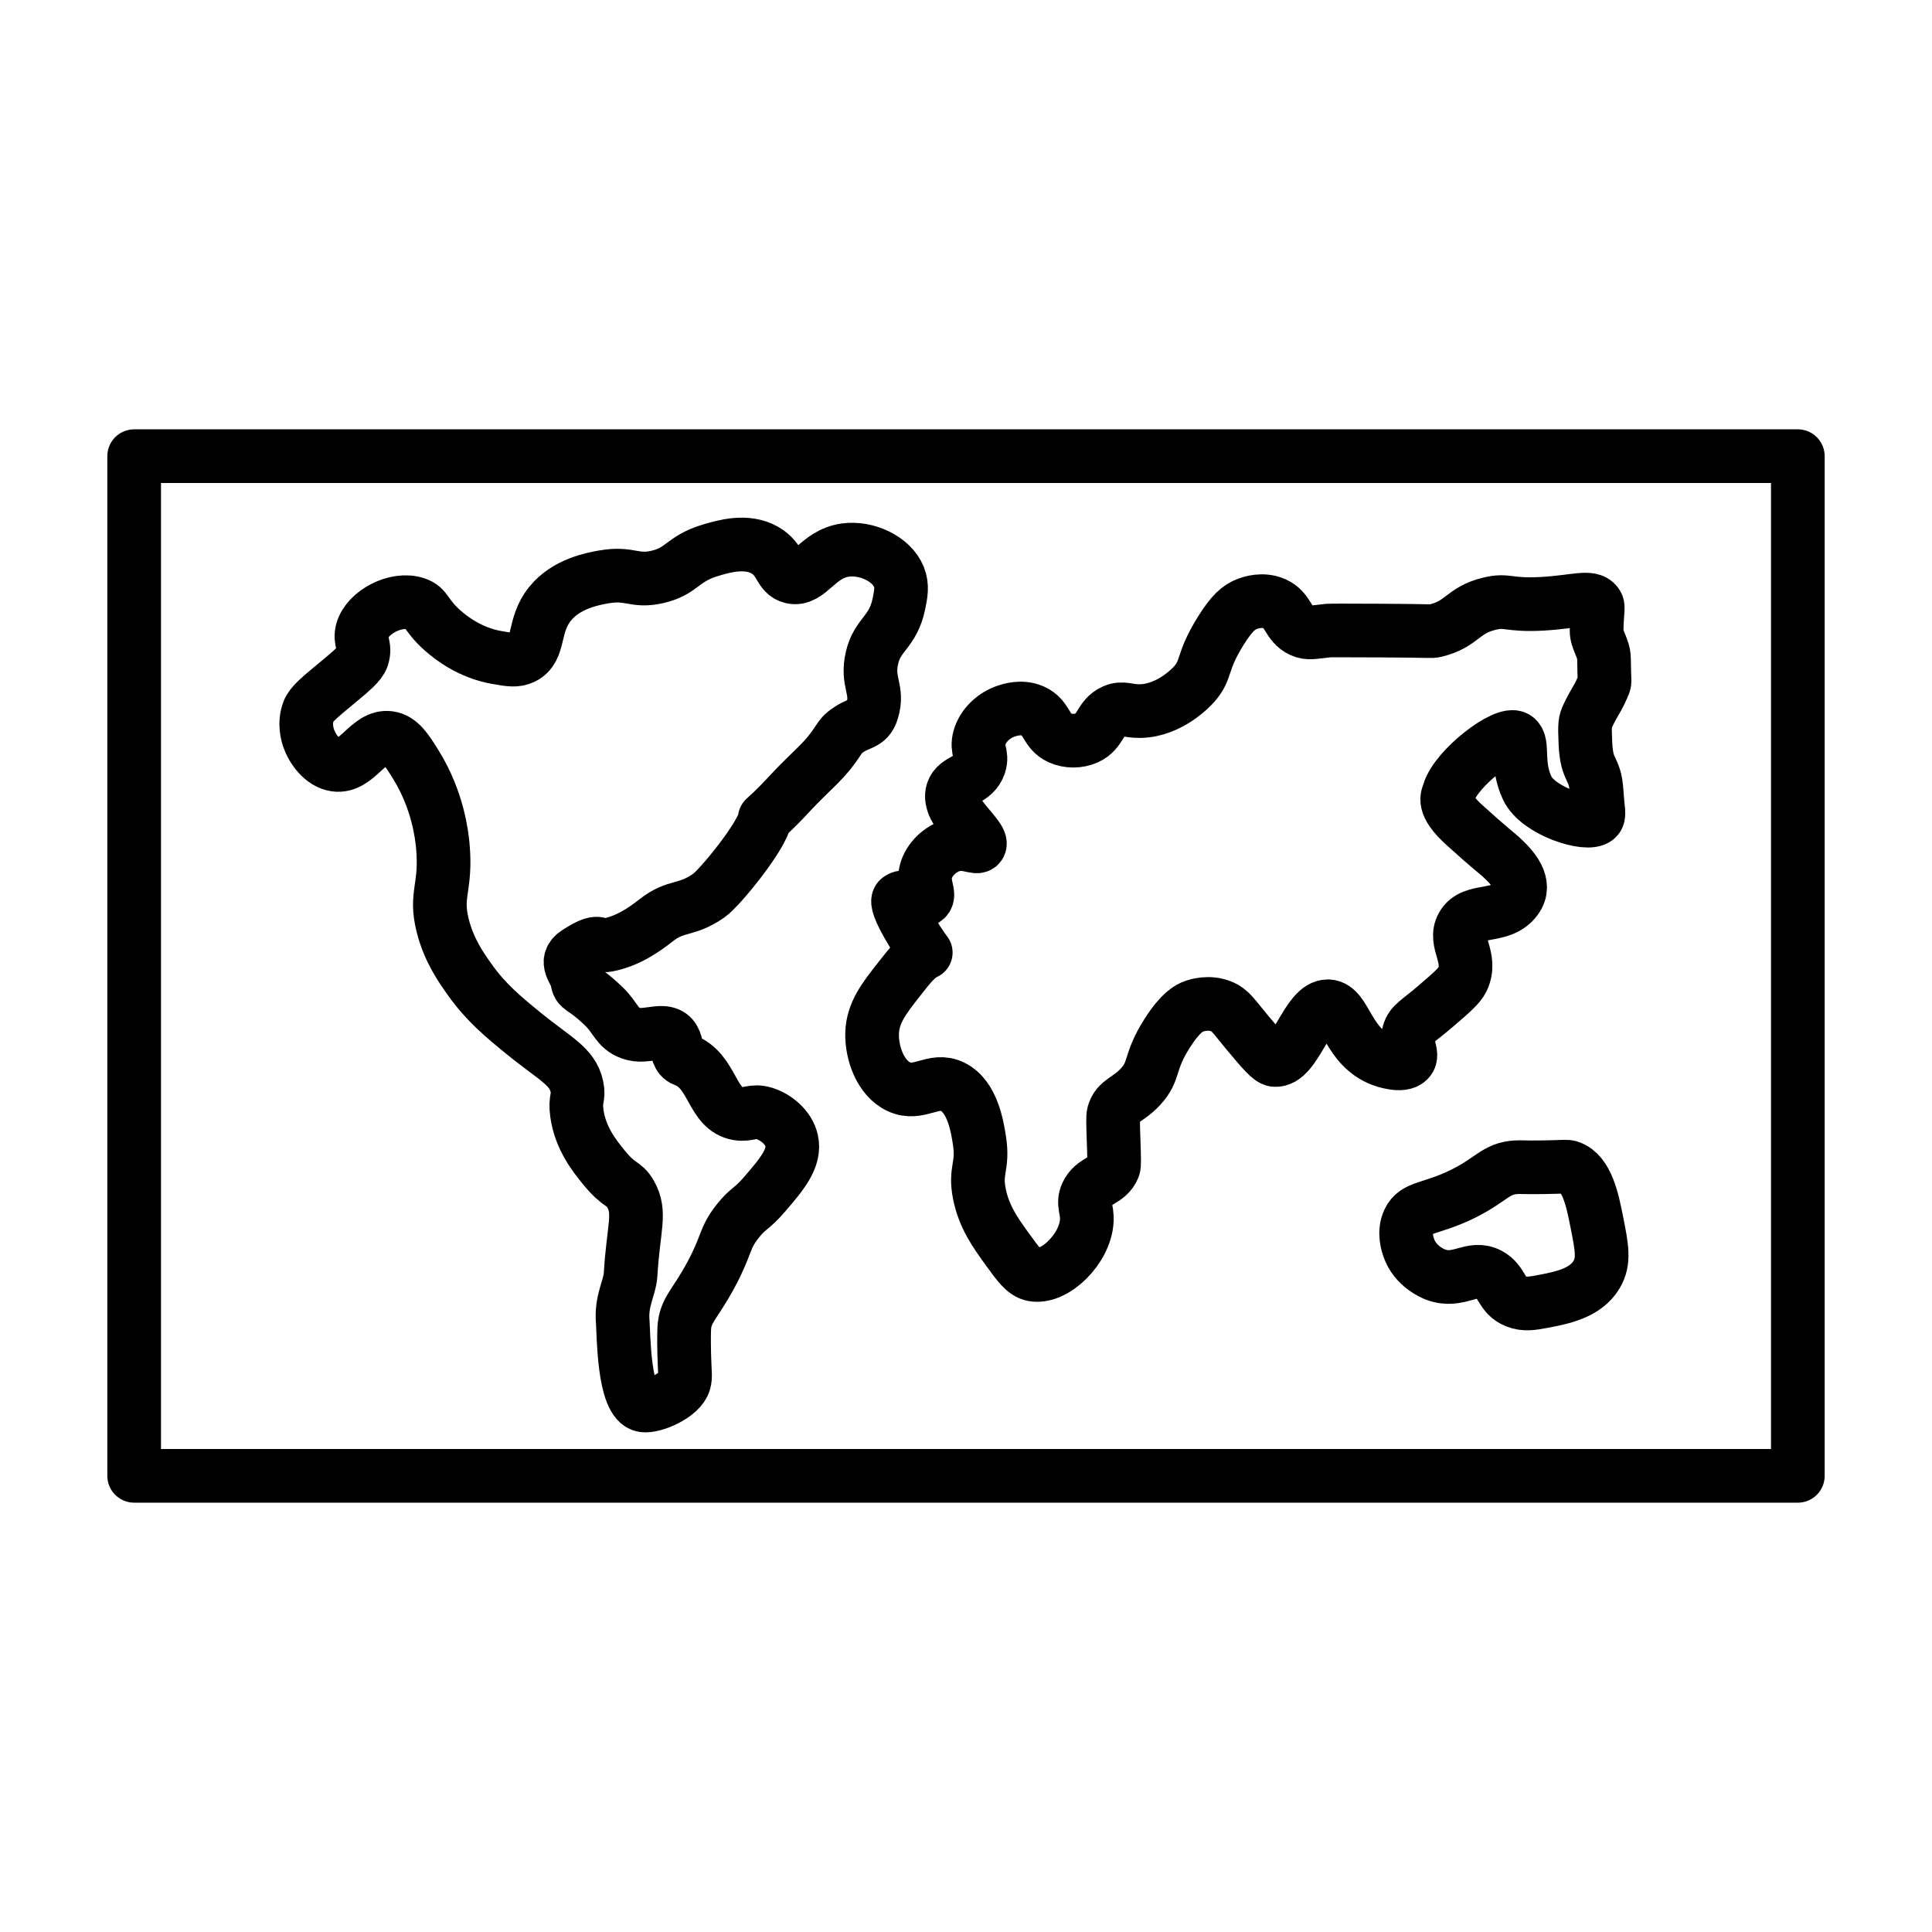
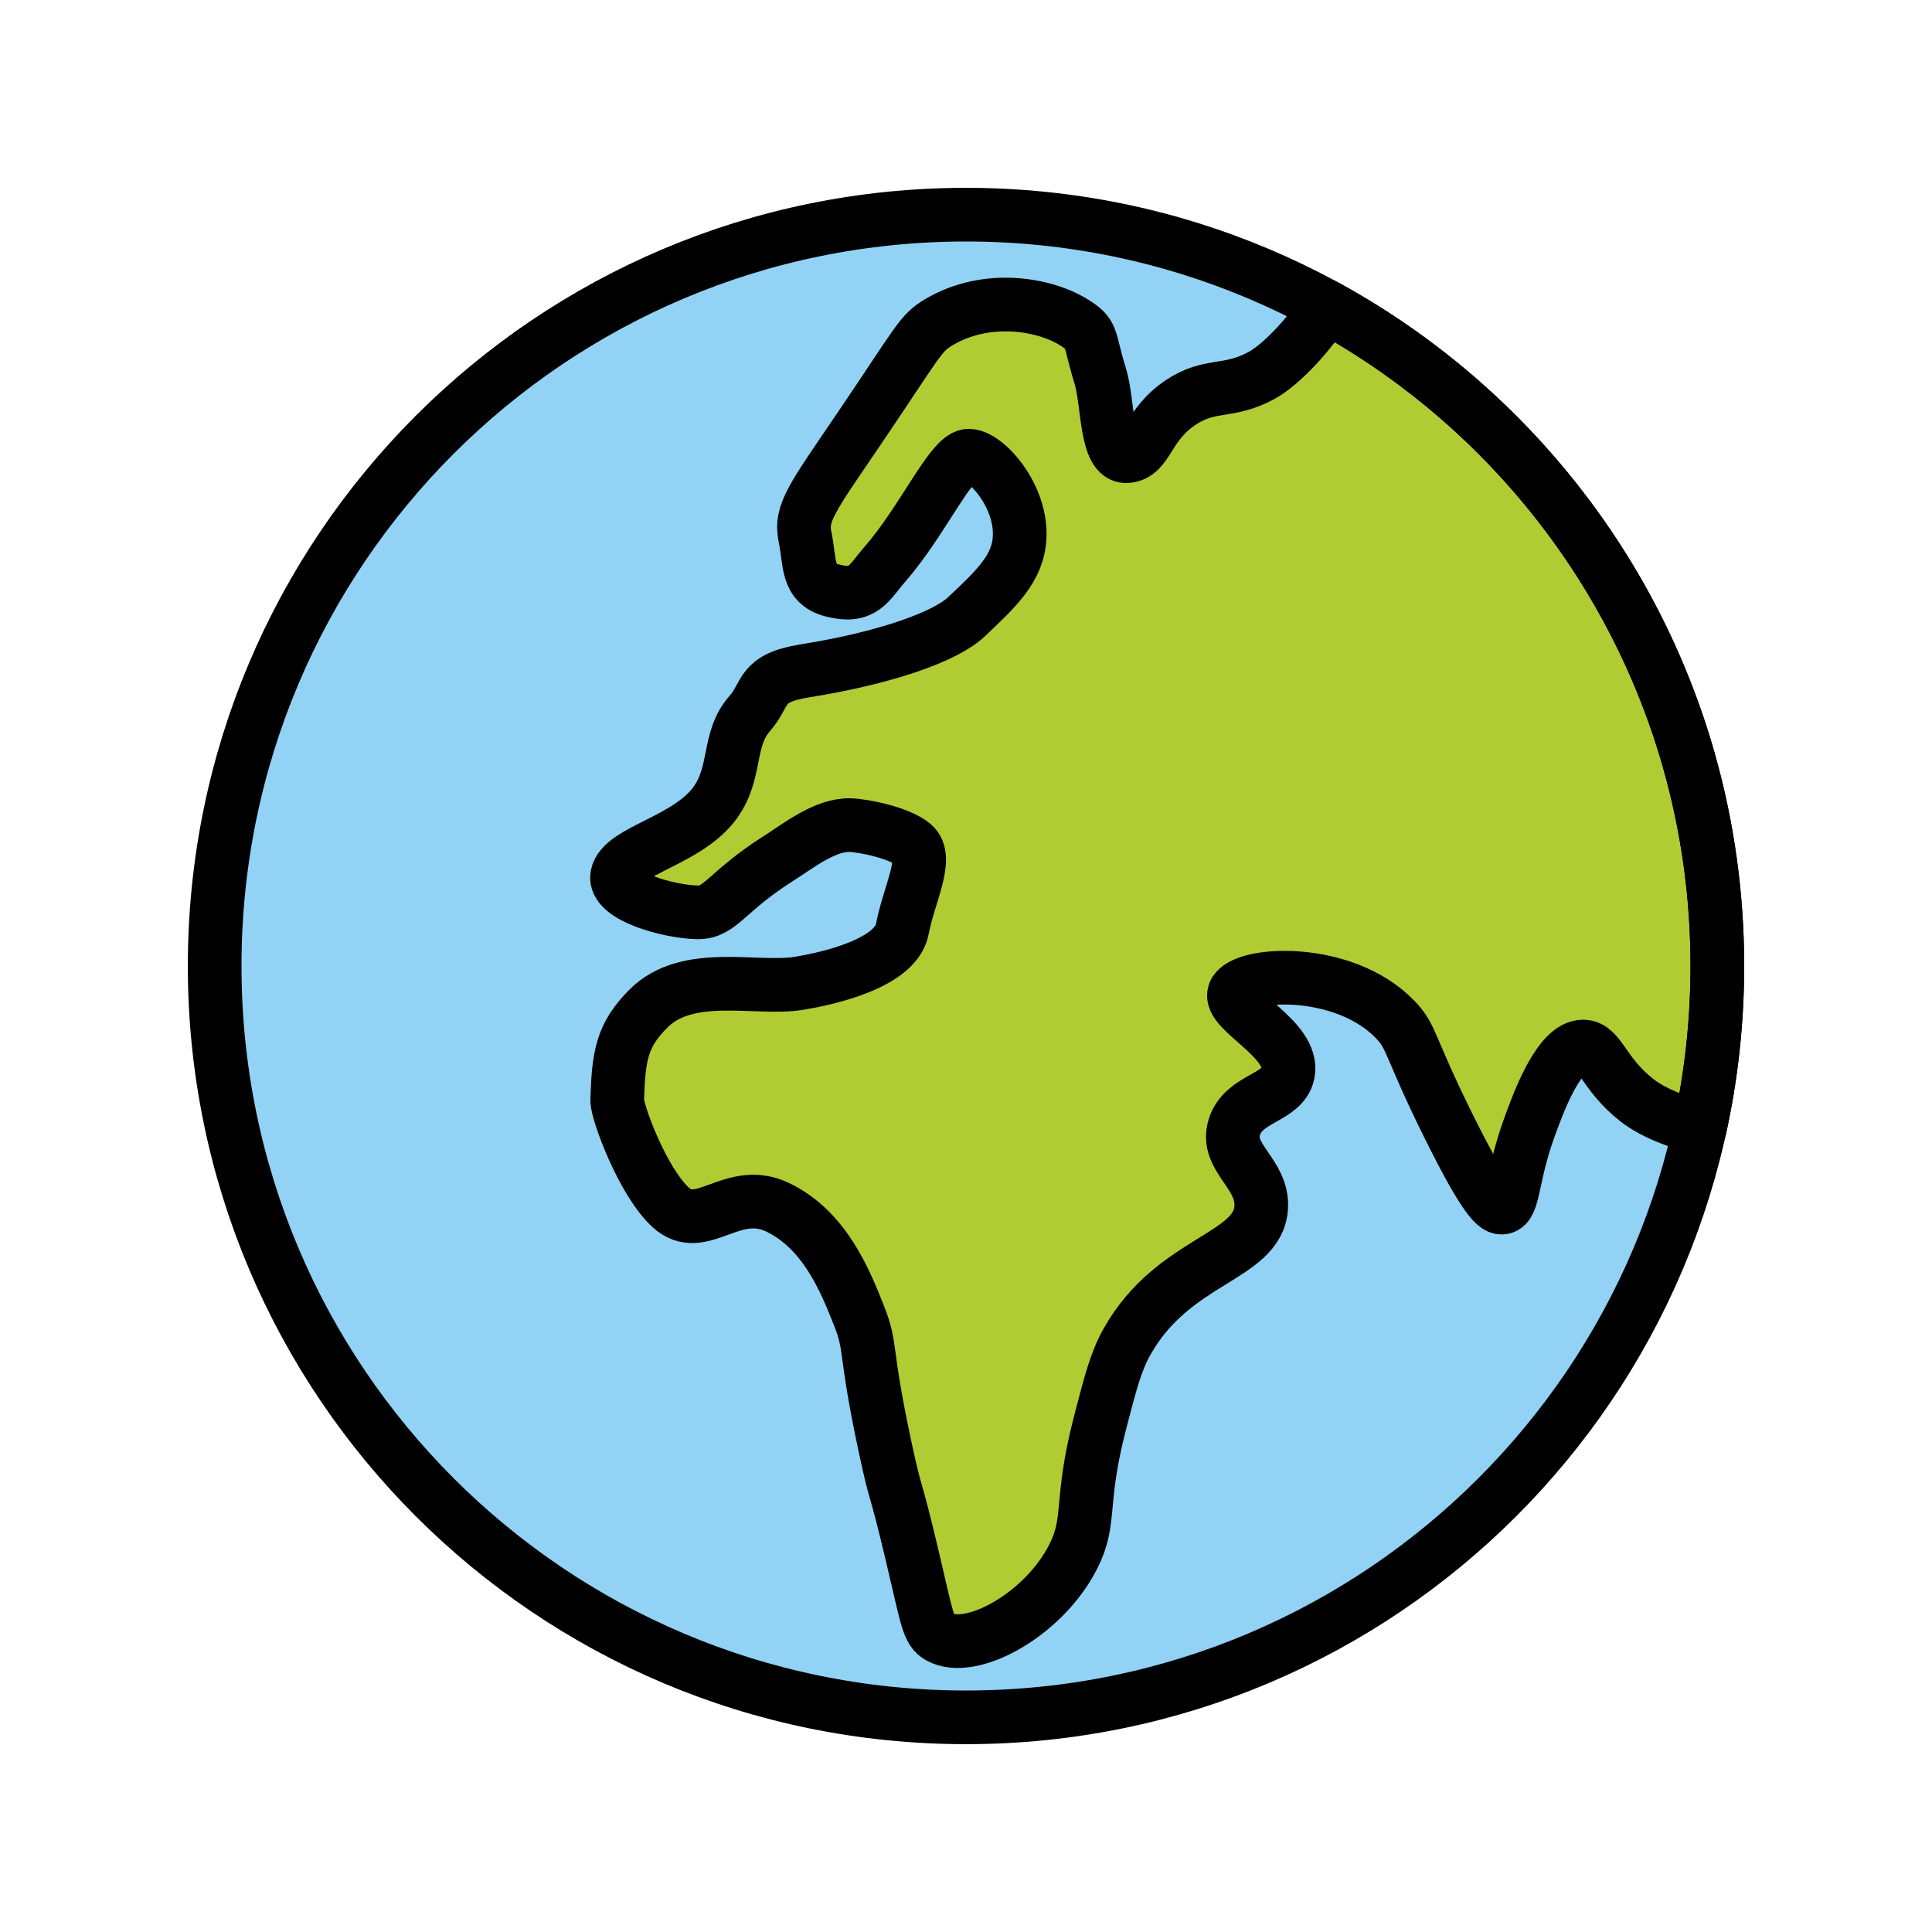
<svg xmlns="http://www.w3.org/2000/svg" id="emoji" viewBox="0 0 72 72">
+   <g id="color">
+     <circle cx="36" cy="36" r="28" fill="#92D3F5" stroke="none" stroke-linecap="round" stroke-linejoin="round" stroke-miterlimit="10" stroke-width="2" />
+     <path fill="#B1CC33" stroke="none" stroke-linecap="round" stroke-linejoin="round" stroke-miterlimit="10" stroke-width="2" d="M49.439,11.43C48.901,12.336,47.795,13.573,47,14c-1.245,0.669-1.904,0.267-3,1c-1.269,0.848-1.21,1.938-2,2 c-0.802,0.063-0.688-1.993-1-3c-0.452-1.458-0.231-1.527-1-2c-1.083-0.666-3.212-1.05-5,0 c-0.709,0.417-0.751,0.682-3,4c-1.71,2.522-2.188,3.109-2,4c0.199,0.942,0.043,1.747,1,2 c1.187,0.313,1.366-0.272,2-1c1.328-1.525,2.358-3.783,3-4c0.571-0.193,2.066,1.349,2,3c-0.046,1.165-0.852,1.922-2,3 c-0.742,0.697-2.875,1.5-6,2c-1.719,0.275-1.408,0.852-2.062,1.594c-0.843,0.955-0.462,2.169-1.281,3.312 c-1.025,1.43-3.473,1.792-3.656,2.719C22.843,33.415,24.96,33.984,26,34c0.851,0.013,1.064-0.772,3-2 c0.741-0.47,1.75-1.281,2.688-1.25c0.504,0.017,1.829,0.285,2.344,0.719c0.594,0.5-0.156,1.844-0.406,3.156 s-2.898,1.865-3.854,2.021c-1.574,0.257-4.144-0.523-5.604,0.938c-1,1-1.115,1.766-1.167,3.417 c-0.013,0.417,0.937,3.032,2,4c1.144,1.042,2.294-0.836,4,0c1.746,0.855,2.493,2.729,3,4 c0.508,1.273,0.176,1.168,1,5c0.415,1.927,0.319,1.119,1,4c0.563,2.383,0.589,2.768,1,3 c1.173,0.663,3.9-0.816,5-3c0.69-1.368,0.211-1.962,1-5c0.393-1.512,0.589-2.268,1-3 c1.733-3.086,4.883-3.126,5-5c0.08-1.282-1.357-1.851-1-3c0.342-1.1,1.81-1.06,2-2 c0.258-1.275-2.249-2.316-2-3c0.282-0.775,4.07-1.01,6,1c0.64,0.666,0.498,0.978,2,4c1.384,2.785,1.764,3.043,2,3 c0.429-0.078,0.322-1.135,1-3c0.324-0.892,1.093-3.006,2-3c0.625,0.004,0.739,1.01,2,2 c0.71,0.558,1.791,0.881,2.347,1.038C63.775,40.093,64,38.073,64,36c0-10.632-5.925-19.879-14.653-24.621" />
+   </g>
+   <g id="hair" />
+   <g id="skin" />
+   <g id="skin-shadow" />
  <g id="line">
-     <rect x="5" y="17" width="62" height="38" fill="none" stroke="#000000" stroke-linecap="round" stroke-linejoin="round" stroke-miterlimit="10" stroke-width="2" />
-     <path fill="none" stroke="#000000" stroke-linecap="round" stroke-linejoin="round" stroke-miterlimit="10" stroke-width="2" d="M28.5,30.5c-0.042,0.583-1.667,2.586-2.083,2.875c-0.868,0.603-1.207,0.327-1.964,0.922 c-0.479,0.377-1.079,0.781-1.812,0.922C22.234,35.297,22.414,34.913,21.5,35.5c-0.509,0.327-0.057,0.679,0,1 c0.077,0.432,0.134,0.172,1,1c0.452,0.433,0.492,0.818,1,1c0.317,0.114,0.548,0.051,1,0 c0.948-0.108,0.526,0.827,1,1c1.089,0.399,0.997,1.832,2,2c0.405,0.068,0.551-0.144,1,0 c0.411,0.132,0.883,0.501,1,1c0.154,0.657-0.372,1.269-1,2c-0.508,0.591-0.602,0.5-1,1c-0.531,0.668-0.389,0.864-1,2 c-0.618,1.15-0.958,1.311-1,2c-0.017,0.288-0.001,0.969,0,1c0.018,0.695,0.056,0.787,0,1 c-0.131,0.497-1.14,0.932-1.521,0.875c-0.75-0.113-0.736-2.703-0.771-3.104C23.138,48.461,23.47,48.008,23.5,47.5 c0.104-1.757,0.397-2.302,0-3c-0.253-0.446-0.387-0.249-1-1c-0.346-0.424-0.87-1.082-1-2 c-0.082-0.579,0.089-0.582,0-1c-0.165-0.775-0.808-1.026-2-2c-0.735-0.601-1.387-1.134-2-2 c-0.319-0.45-0.769-1.087-1-2c-0.304-1.202,0.149-1.399,0-3c-0.034-0.361-0.179-1.676-1-3 c-0.348-0.562-0.594-0.946-1-1c-0.774-0.103-1.19,1.115-2,1c-0.484-0.069-0.858-0.579-1-1 c-0.038-0.113-0.176-0.544,0-1c0.098-0.253,0.399-0.502,1-1c0.614-0.508,0.922-0.767,1-1 c0.146-0.439-0.117-0.595,0-1c0.201-0.693,1.265-1.244,2-1c0.422,0.14,0.331,0.408,1,1c0.325,0.287,1.026,0.827,2,1 c0.492,0.088,0.738,0.131,1,0c0.647-0.324,0.338-1.181,1-2c0.609-0.753,1.599-0.929,2-1 c0.99-0.175,1.125,0.201,2,0c0.94-0.216,0.913-0.68,2-1c0.476-0.14,1.315-0.388,2,0 c0.617,0.349,0.535,0.888,1,1c0.649,0.157,0.967-0.855,2-1c0.789-0.111,1.727,0.321,2,1c0.136,0.337,0.072,0.647,0,1 c-0.218,1.065-0.795,1.13-1,2c-0.222,0.946,0.254,1.175,0,2c-0.167,0.542-0.5,0.375-1.031,0.812 C31.226,27.513,31.167,27.833,30.5,28.5c-0.333,0.333-0.679,0.654-1,1C28.769,30.288,28.653,30.347,28.5,30.5" />
-     <path fill="none" stroke="#000000" stroke-linecap="round" stroke-linejoin="round" stroke-miterlimit="10" stroke-width="2" d="M34.5,35.5c-0.233-0.296-1.228-1.826-1-2c0.282-0.215,0.781,0.208,1,0c0.182-0.172-0.117-0.504,0-1 c0.112-0.478,0.556-0.877,1-1c0.528-0.146,0.897,0.145,1,0c0.198-0.279-1.238-1.262-1-2c0.147-0.458,0.803-0.402,1-1 c0.132-0.402-0.127-0.54,0-1c0.129-0.465,0.537-0.845,1-1c0.132-0.044,0.572-0.192,1,0 c0.542,0.243,0.458,0.757,1,1c0.305,0.137,0.695,0.137,1,0c0.541-0.242,0.483-0.767,1-1 c0.343-0.154,0.513,0.011,1,0c1.117-0.024,1.939-0.931,2-1c0.503-0.571,0.248-0.799,1-2 c0.401-0.641,0.665-0.88,1-1c0.095-0.034,0.556-0.199,1,0c0.539,0.241,0.485,0.764,1,1 c0.267,0.122,0.44,0.055,1,0c0.071-0.007,0.714-0.005,2,0c1.905,0.007,1.82,0.044,2,0c1.011-0.247,0.991-0.753,2-1 c0.698-0.171,0.683,0.077,2,0c1.198-0.07,1.775-0.308,2,0c0.086,0.117,0.021,0.178,0,1 c-0.009,0.335,0.271,0.65,0.276,1.042c0.011,0.892,0.043,0.835-0.005,0.958 c-0.207,0.529-0.362,0.659-0.604,1.188c-0.09,0.197-0.119,0.274-0.083,1.021 c0.053,1.097,0.356,0.848,0.417,1.792c0.048,0.738,0.125,0.886,0,1c-0.336,0.305-2.173-0.264-2.583-1.125 c-0.431-0.905-0.122-1.673-0.417-1.875c-0.405-0.278-2.233,1.126-2.5,2.016c-0.053,0.176-0.284,0.453,0.578,1.234 c0.872,0.79,1.248,1.084,1.328,1.156c0.484,0.438,1.008,1.028,0.594,1.594c-0.557,0.76-1.616,0.316-2,1 c-0.345,0.613,0.386,1.185,0,2c-0.111,0.235-0.407,0.49-1,1c-0.659,0.568-0.905,0.651-1,1 c-0.128,0.467,0.185,0.783,0,1c-0.237,0.279-0.967,0.013-1,0c-1.29-0.484-1.342-1.97-2-2 c-0.789-0.036-1.222,2.078-2,2c-0.175-0.018-0.45-0.345-1-1c-0.529-0.63-0.642-0.862-1-1 c-0.458-0.177-0.891-0.037-1,0c-0.18,0.061-0.503,0.222-1,1c-0.707,1.108-0.438,1.395-1,2 c-0.476,0.513-0.858,0.509-1,1c-0.03,0.104-0.02,0.403,0,1c0.021,0.614,0.03,0.922,0,1 c-0.208,0.531-0.762,0.471-1,1c-0.164,0.363,0.026,0.551,0,1c-0.06,1.034-1.19,2.148-2,2 c-0.322-0.059-0.548-0.373-1-1c-0.4-0.555-0.829-1.15-1-2c-0.185-0.915,0.153-1.01,0-2c-0.078-0.502-0.253-1.632-1-2 c-0.717-0.353-1.245,0.348-2,0c-0.703-0.324-1.023-1.289-1-2c0.025-0.759,0.444-1.293,1-2 C33.936,35.946,34.154,35.669,34.5,35.5" />
-     <path fill="none" stroke="#000000" stroke-linecap="round" stroke-linejoin="round" stroke-miterlimit="10" stroke-width="2" d="M54.5,44.5c-1.18,0.579-1.744,0.453-2,1c-0.199,0.424-0.039,0.886,0,1c0.243,0.704,0.925,0.972,1,1 c0.864,0.324,1.339-0.354,2,0c0.504,0.271,0.426,0.771,1,1c0.316,0.126,0.597,0.076,1,0 c0.693-0.131,1.583-0.3,2-1c0.299-0.501,0.198-1.01,0-2c-0.153-0.768-0.355-1.778-1-2 c-0.126-0.043-0.138-0.012-1,0c-0.731,0.01-0.806-0.012-1,0C55.735,43.546,55.596,43.962,54.5,44.5z" />
+     <circle cx="36" cy="36" r="28" fill="none" stroke="#000000" stroke-linecap="round" stroke-linejoin="round" stroke-miterlimit="10" stroke-width="2" />
+     <path fill="none" stroke="#000000" stroke-linecap="round" stroke-linejoin="round" stroke-miterlimit="10" stroke-width="2" d="M49.439,11.43C48.901,12.336,47.795,13.573,47,14c-1.245,0.669-1.904,0.267-3,1c-1.269,0.848-1.21,1.938-2,2 c-0.802,0.063-0.688-1.993-1-3c-0.452-1.458-0.231-1.527-1-2c-1.083-0.666-3.212-1.05-5,0 c-0.709,0.417-0.751,0.682-3,4c-1.71,2.522-2.188,3.109-2,4c0.199,0.942,0.043,1.747,1,2 c1.187,0.313,1.366-0.272,2-1c1.328-1.525,2.358-3.783,3-4c0.571-0.193,2.066,1.349,2,3c-0.046,1.165-0.852,1.922-2,3 c-0.742,0.697-2.875,1.5-6,2c-1.719,0.275-1.408,0.852-2.062,1.594c-0.843,0.955-0.462,2.169-1.281,3.312 c-1.025,1.43-3.473,1.792-3.656,2.719C22.843,33.415,24.96,33.984,26,34c0.851,0.013,1.064-0.772,3-2 c0.741-0.47,1.75-1.281,2.688-1.25c0.504,0.017,1.829,0.285,2.344,0.719c0.594,0.5-0.156,1.844-0.406,3.156 s-2.898,1.865-3.854,2.021c-1.574,0.257-4.144-0.523-5.604,0.938c-1,1-1.115,1.766-1.167,3.417 c-0.013,0.417,0.937,3.032,2,4c1.144,1.042,2.294-0.836,4,0c1.746,0.855,2.493,2.729,3,4 c0.508,1.273,0.176,1.168,1,5c0.415,1.927,0.319,1.119,1,4c0.563,2.383,0.589,2.768,1,3 c1.173,0.663,3.9-0.816,5-3c0.69-1.368,0.211-1.962,1-5c0.393-1.512,0.589-2.268,1-3 c1.733-3.086,4.883-3.126,5-5c0.08-1.282-1.357-1.851-1-3c0.342-1.1,1.81-1.06,2-2 c0.258-1.275-2.249-2.316-2-3c0.282-0.775,4.07-1.01,6,1c0.64,0.666,0.498,0.978,2,4c1.384,2.785,1.764,3.043,2,3 c0.429-0.078,0.322-1.135,1-3c0.324-0.892,1.093-3.006,2-3c0.625,0.004,0.739,1.01,2,2 c0.71,0.558,1.791,0.881,2.347,1.038C63.775,40.093,64,38.073,64,36c0-10.632-5.925-19.879-14.653-24.621 z" />
  </g>
</svg>
